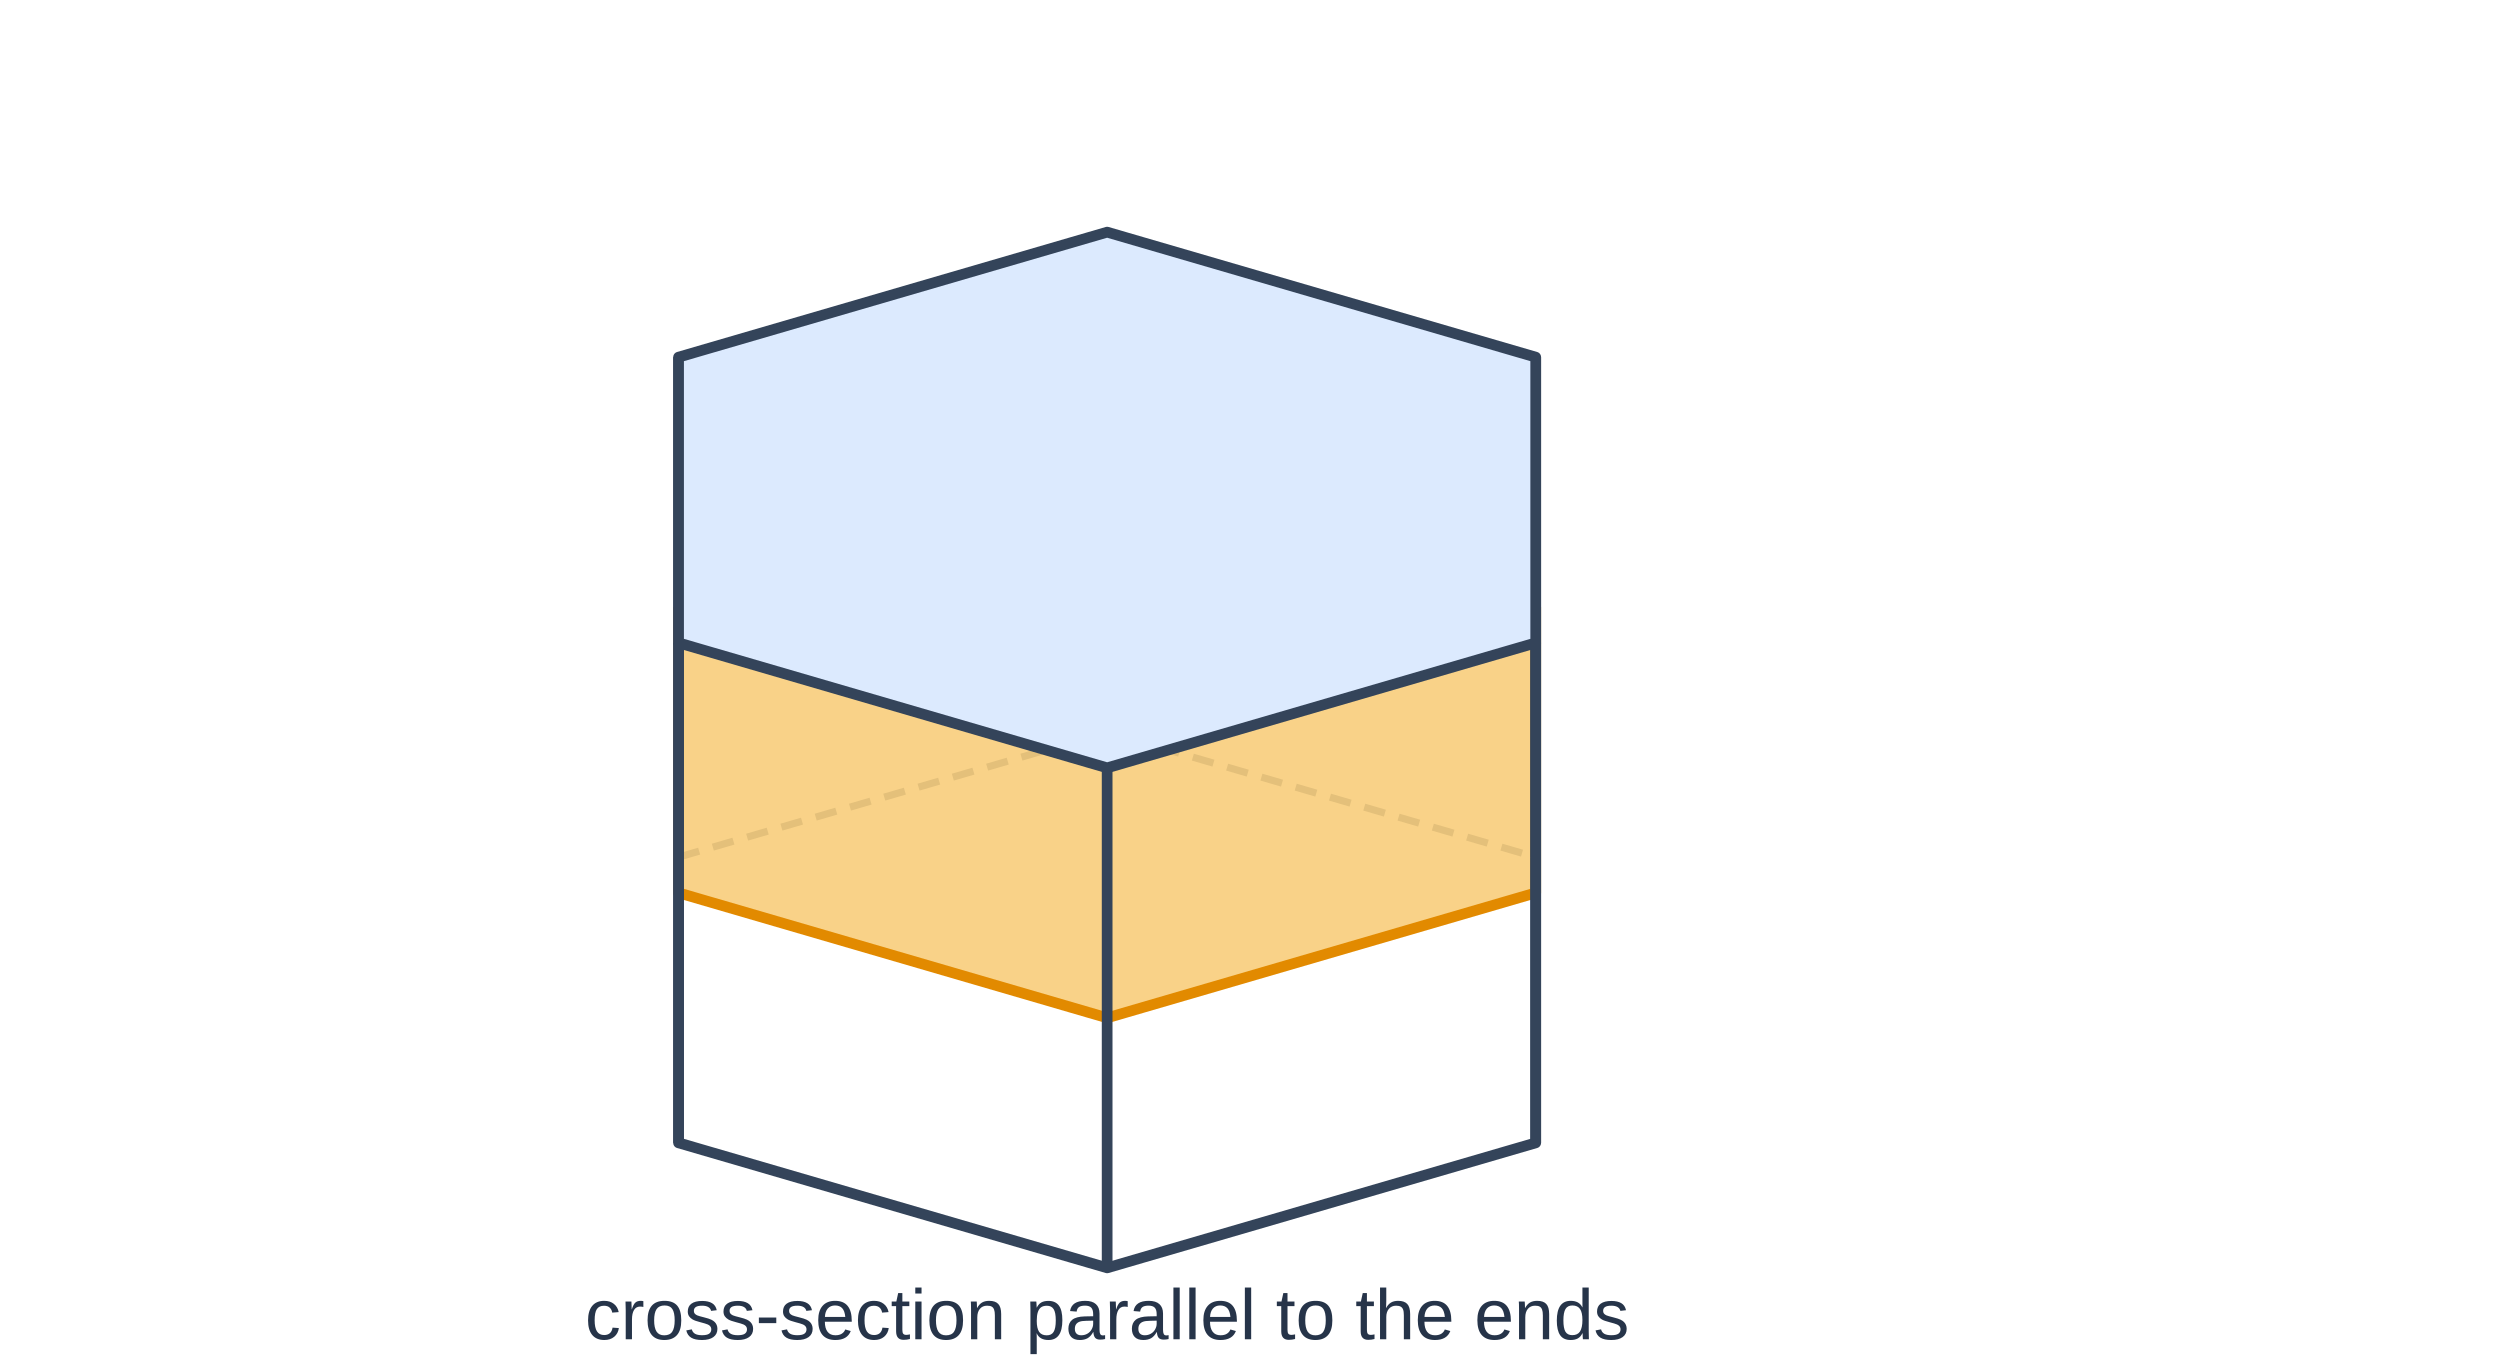
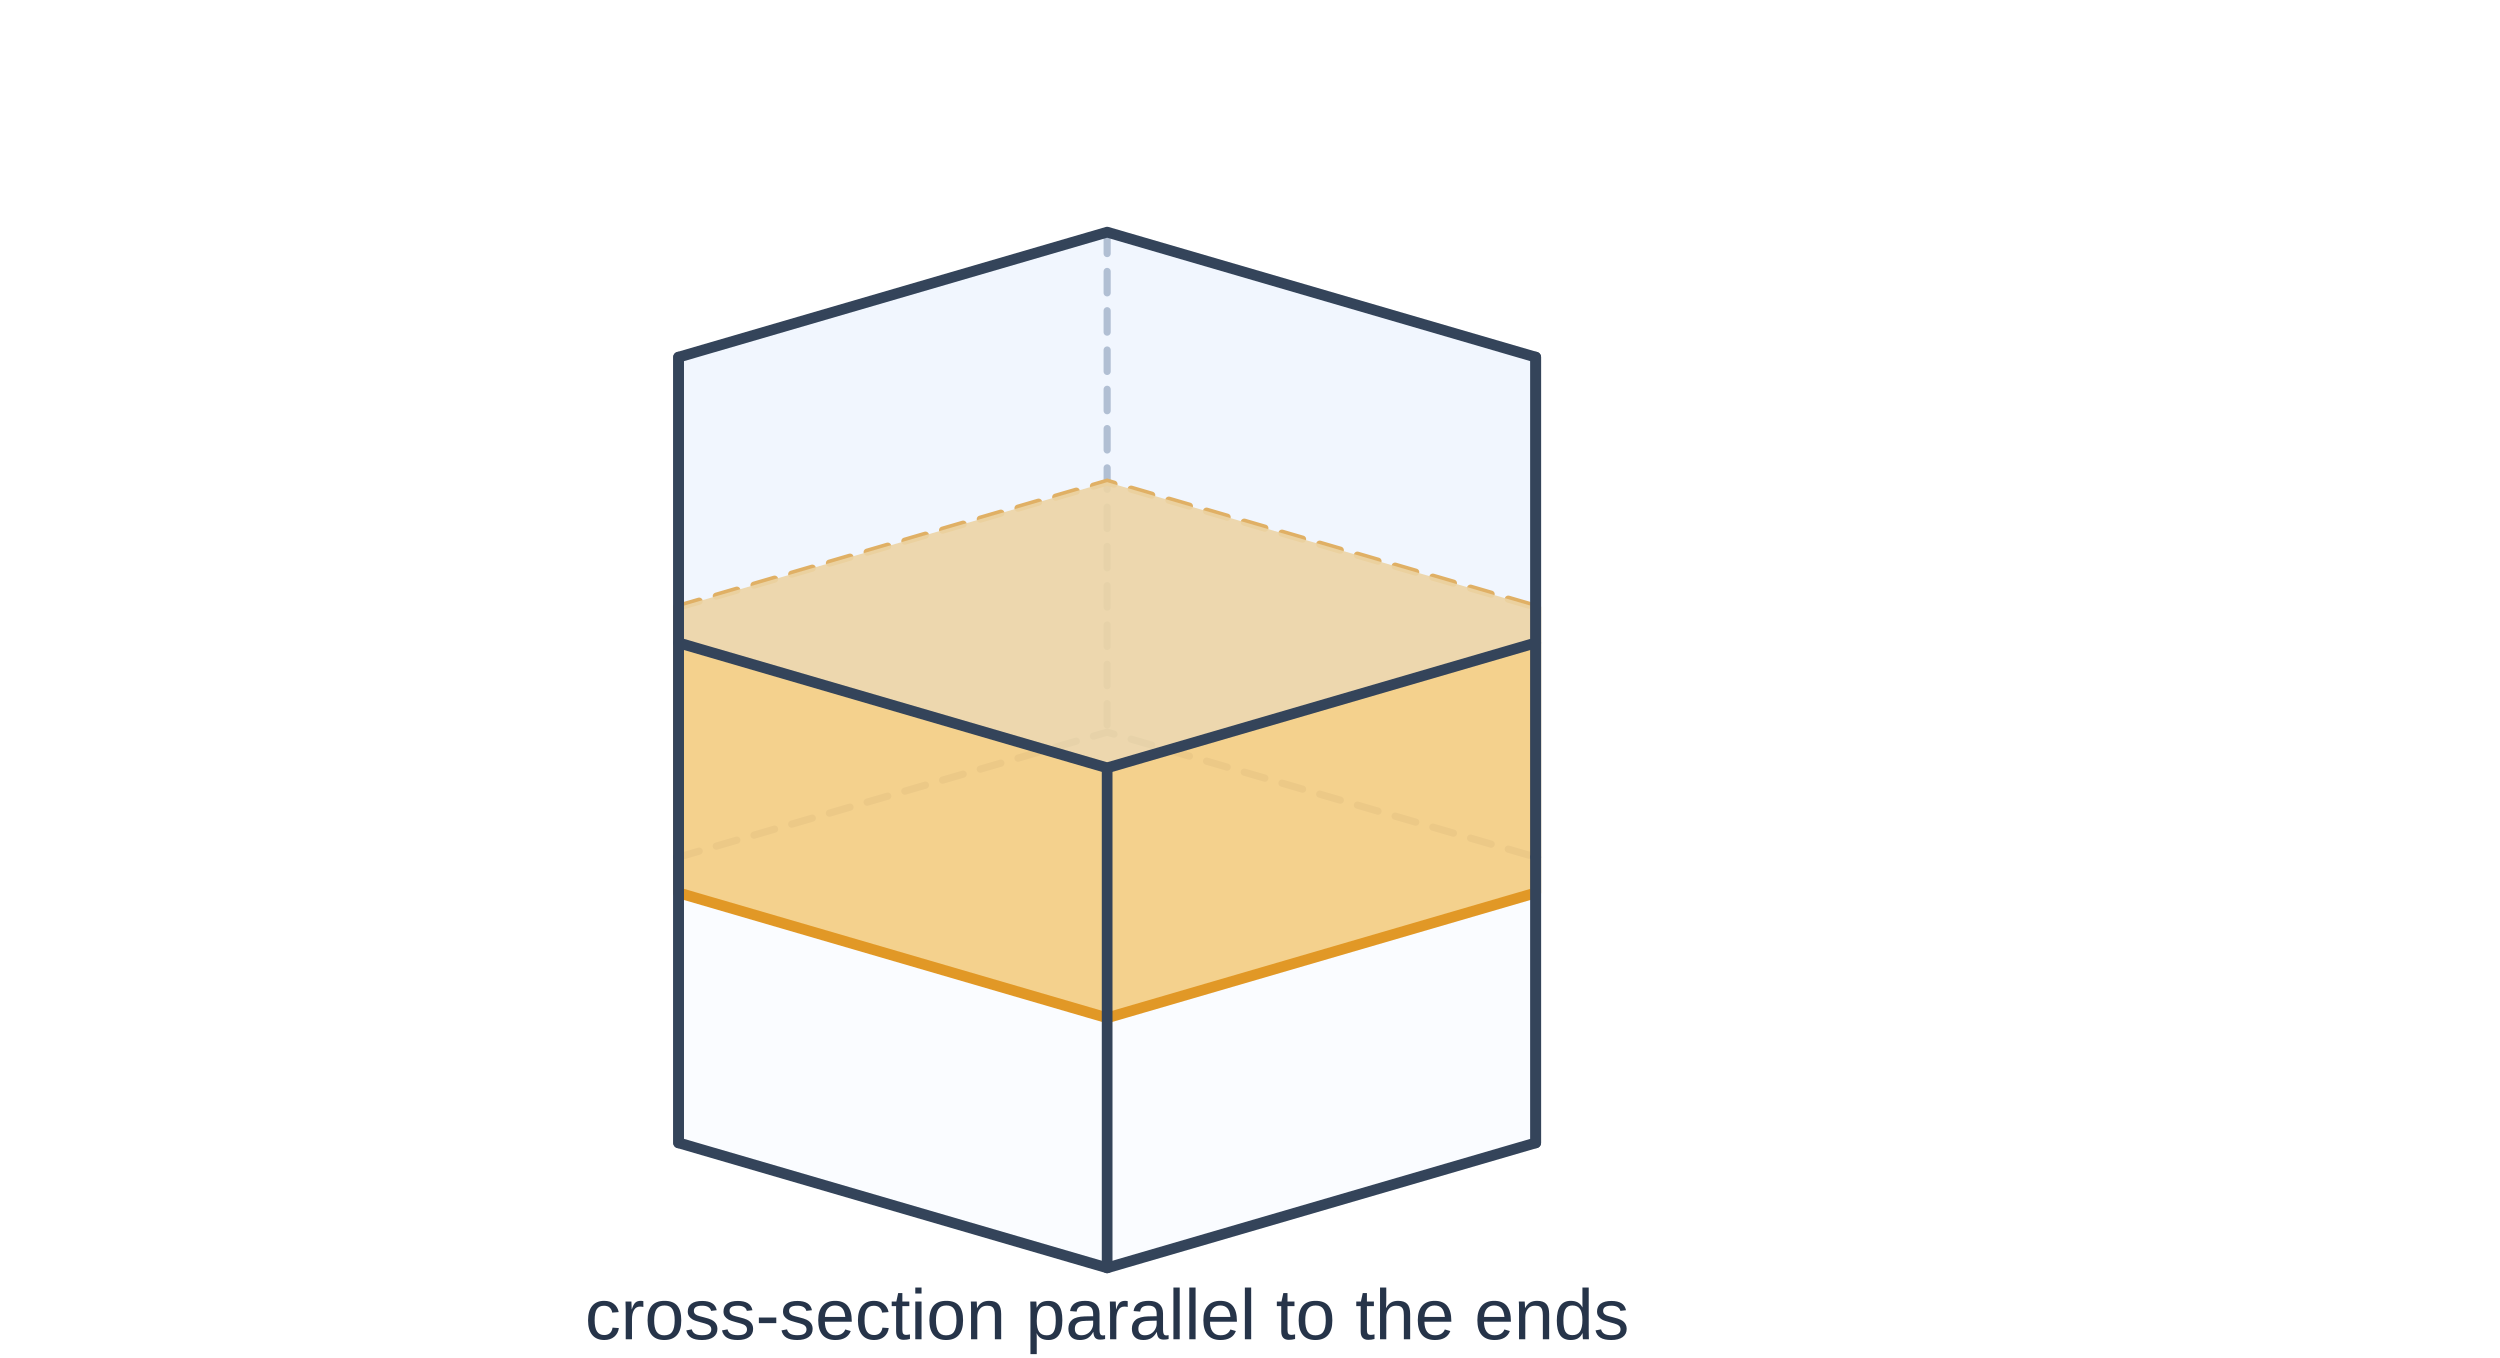
<svg xmlns="http://www.w3.org/2000/svg" viewBox="0 0 700 380" role="img">
  <style>
text { font-family: Arial, sans-serif; fill: #263449; font-size: 20px; }
- .solid { stroke: #34445a; stroke-width: 3; fill: none; stroke-linejoin: round; }
- .dashed { stroke: #94a3b8; stroke-width: 2; stroke-dasharray: 6 4; fill: none; }
- .topface { fill: #dceafe; stroke: #34445a; stroke-width: 3; stroke-linejoin: round; }
- .slice { fill: #f7c76b; fill-opacity: 0.8; stroke: none; }
- .slice-edge { stroke: #e28a00; stroke-width: 3; stroke-linejoin: round; fill: none; }
- .slice-dashed { stroke: #e28a00; stroke-width: 2; stroke-dasharray: 6 4; fill: none; }
+ .solid { stroke: #34445a; stroke-width: 3; fill: none; stroke-linejoin: round; stroke-linecap: round; }
+ .dashed { stroke: #94a3b8; stroke-width: 2; stroke-dasharray: 6 5; fill: none; stroke-linecap: round; }
+ .topface { fill: #dceafe; fill-opacity: 0.4; stroke: #34445a; stroke-width: 3; stroke-linejoin: round; }
+ .sideface { fill: #dceafe; fill-opacity: 0.15; stroke: none; }
+ .slice { fill: #f7c76b; fill-opacity: 0.9; stroke: none; }
+ .slice-edge { stroke: #e28a00; stroke-width: 3; stroke-linejoin: round; fill: none; stroke-linecap: round; }
+ .slice-dashed { stroke: #e28a00; stroke-width: 2; stroke-dasharray: 6 5; fill: none; stroke-linecap: round; }
</style>
  <path d="M 190 240 L 310 205 L 430 240" class="dashed" />
  <path d="M 310 65 L 310 205" class="dashed" />
  <path d="M 190 170 L 310 135 L 430 170" class="slice-dashed" />
  <path d="M 190 170 L 310 135 L 430 170 L 430 250 L 310 285 L 190 250 Z" class="slice" />
  <path d="M 430 170 L 430 250 L 310 285 L 190 250 L 190 170" class="slice-edge" />
+   <path d="M 190 100 L 190 180 L 190 320 L 190 240 Z" class="sideface" />
+   <path d="M 190 180 L 310 215 L 310 355 L 190 320 Z" class="sideface" />
+   <path d="M 310 215 L 430 180 L 430 320 L 310 355 Z" class="sideface" />
+   <path d="M 430 180 L 430 100 L 430 240 L 430 320 Z" class="sideface" />
+   <path d="M 190 100 L 310 65 L 430 100 L 430 180 L 310 215 L 190 180 Z" class="topface" />
  <path d="M 190 100 L 190 240" class="solid" />
  <path d="M 430 100 L 430 240" class="solid" />
  <path d="M 430 180 L 430 320" class="solid" />
  <path d="M 310 215 L 310 355" class="solid" />
  <path d="M 190 180 L 190 320" class="solid" />
  <path d="M 190 240 L 190 320 L 310 355 L 430 320 L 430 240" class="solid" />
-   <path d="M 190 100 L 310 65 L 430 100 L 430 180 L 310 215 L 190 180 Z" class="topface" />
  <text x="310" y="375" text-anchor="middle">cross-section parallel to the ends</text>
</svg>
